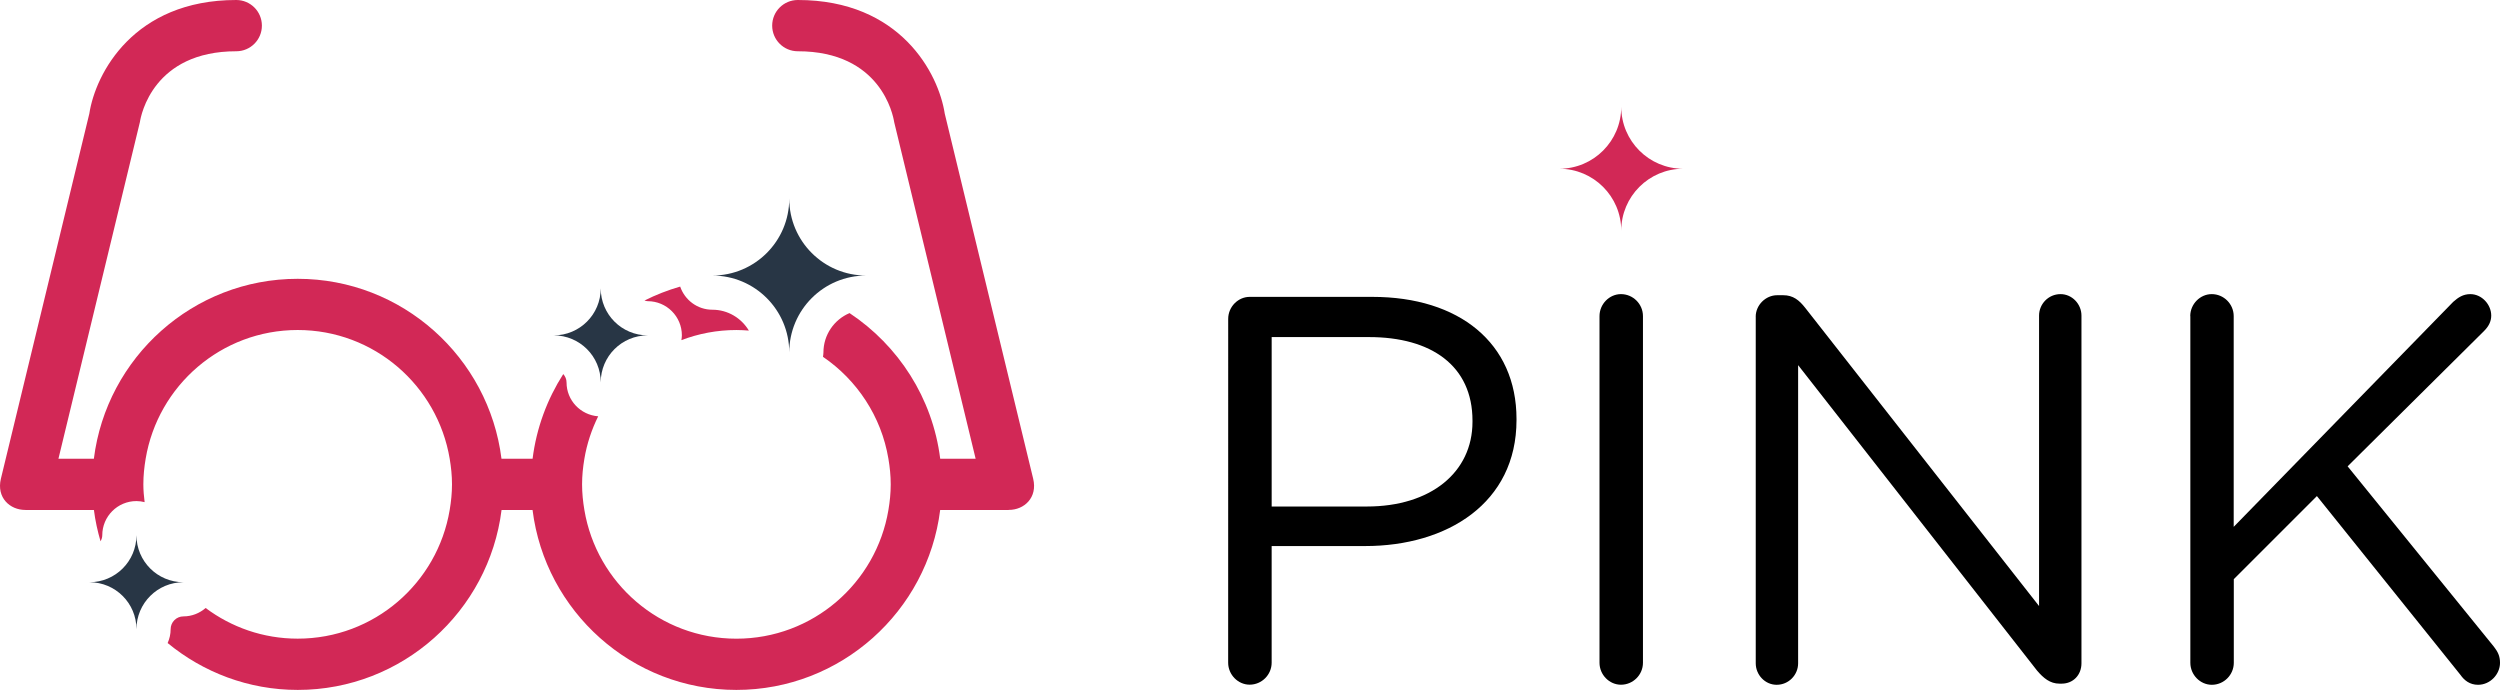
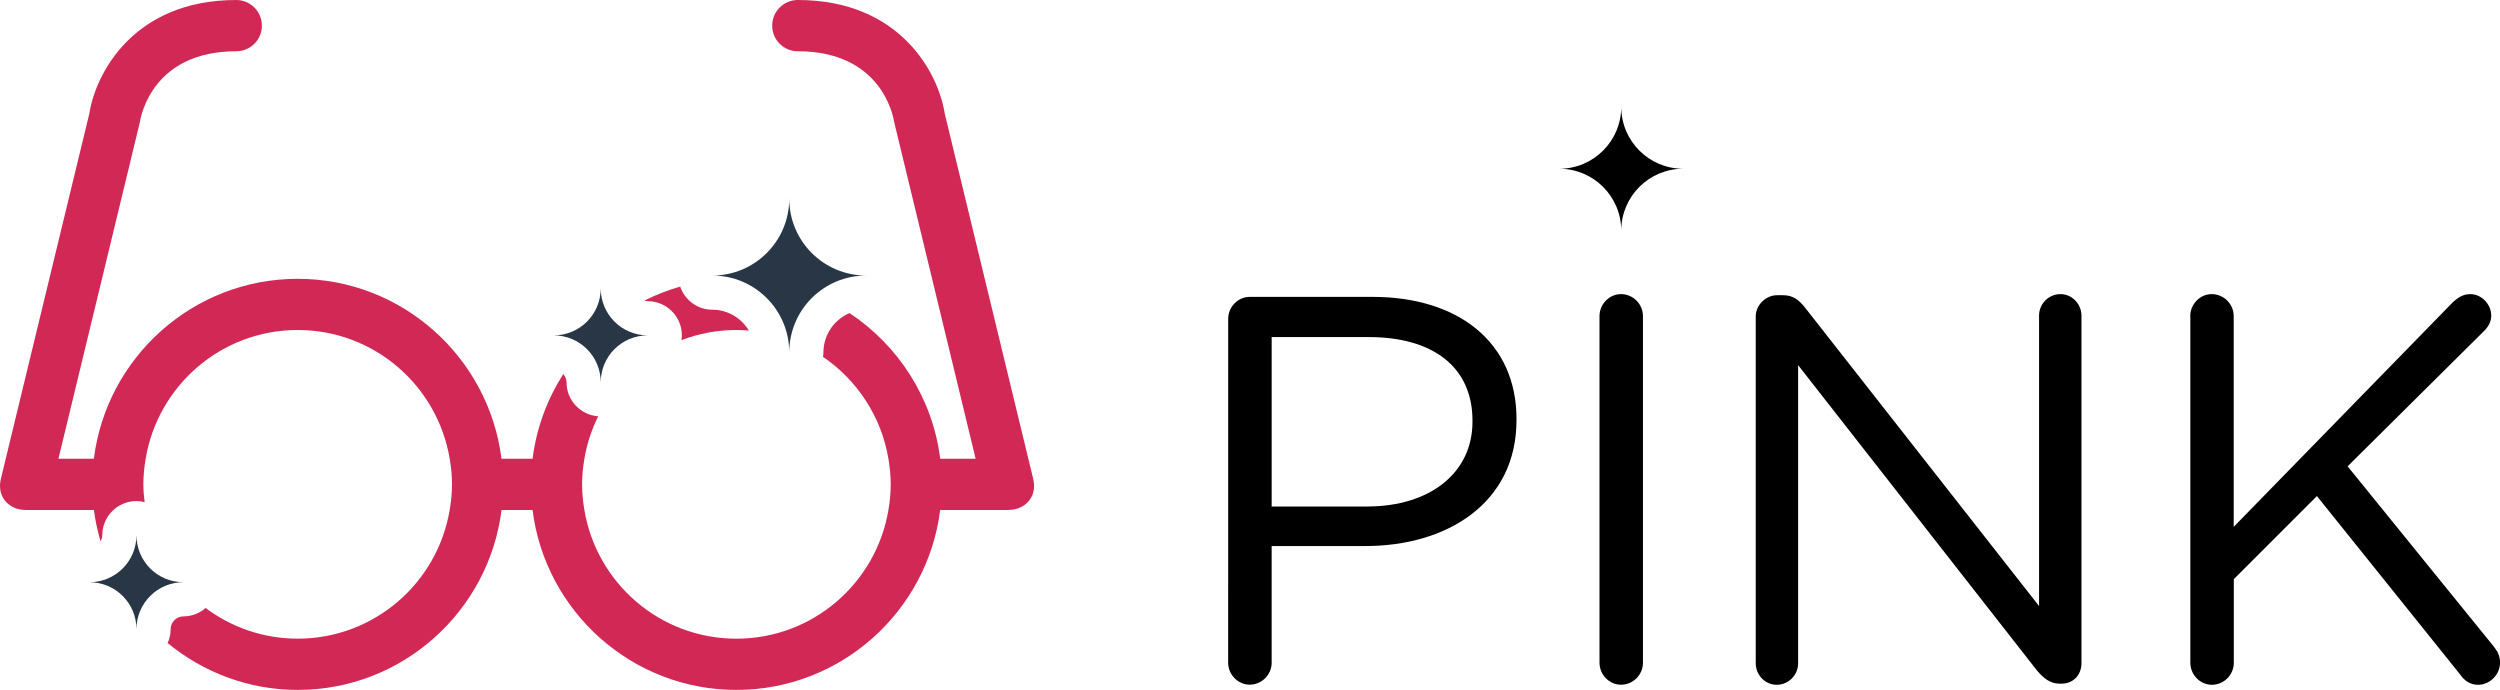
<svg xmlns="http://www.w3.org/2000/svg" version="1.1" id="Layer_2" x="0px" y="0px" width="146.3px" height="40.375px" viewBox="0 0 146.3 40.375" enable-background="new 0 0 146.3 40.375" xml:space="preserve">
  <g>
    <path d="M71.874,18.661c0-0.708,0.58-1.288,1.256-1.288h7.18c5.087,0,8.436,2.704,8.436,7.146v0.063 c0,4.86-4.057,7.373-8.854,7.373h-5.475v6.825c0,0.708-0.58,1.287-1.289,1.287c-0.676,0-1.256-0.58-1.256-1.287L71.874,18.661 L71.874,18.661z M79.988,29.641c3.734,0,6.182-1.996,6.182-4.959v-0.062c0-3.221-2.414-4.894-6.053-4.894h-5.699v9.917h5.57V29.641 z" />
    <path d="M93.603,18.5c0-0.708,0.579-1.288,1.255-1.288c0.709,0,1.288,0.58,1.288,1.288v20.283 c0,0.708-0.579,1.287-1.288,1.287c-0.676,0-1.255-0.579-1.255-1.287V18.5z" />
    <path d="M102.744,18.532c0-0.676,0.58-1.256,1.256-1.256h0.354c0.58,0,0.935,0.29,1.288,0.74l13.684,17.45V18.468 c0-0.676,0.547-1.256,1.256-1.256c0.676,0,1.225,0.58,1.225,1.256v20.349c0,0.677-0.48,1.19-1.158,1.19h-0.129 c-0.548,0-0.936-0.321-1.318-0.772l-13.976-17.867v17.449c0,0.677-0.547,1.257-1.257,1.257c-0.676,0-1.223-0.58-1.223-1.257V18.532 H102.744z" />
    <path d="M128.173,18.5c0-0.708,0.58-1.288,1.257-1.288c0.708,0,1.286,0.58,1.286,1.288v12.331l12.848-13.168 c0.29-0.257,0.579-0.451,0.998-0.451c0.676,0,1.225,0.612,1.225,1.256c0,0.354-0.162,0.644-0.42,0.901l-7.984,7.92l8.564,10.561 c0.225,0.291,0.354,0.547,0.354,0.936c0,0.676-0.577,1.288-1.285,1.288c-0.482,0-0.807-0.259-1.03-0.58l-8.401-10.464l-4.863,4.861 v4.895c0,0.708-0.578,1.288-1.286,1.288c-0.677,0-1.257-0.58-1.257-1.288V18.5H128.173z" />
  </g>
-   <path fill="#D22856" d="M98.498,9.875c-2.002,0-3.623-1.623-3.623-3.624c0,2.001-1.623,3.624-3.625,3.624 c2.002,0,3.625,1.623,3.625,3.624C94.875,11.498,96.496,9.875,98.498,9.875z" />
+   <path fill="" d="M98.498,9.875c-2.002,0-3.623-1.623-3.623-3.624c0,2.001-1.623,3.624-3.625,3.624 c2.002,0,3.625,1.623,3.625,3.624C94.875,11.498,96.496,9.875,98.498,9.875z" />
  <g>
    <path fill="#D22856" d="M43.094,19.313c0.246,0,0.489,0.014,0.73,0.033c-0.437-0.728-1.227-1.221-2.136-1.221 c-0.877,0-1.614-0.568-1.884-1.354c-0.727,0.208-1.425,0.482-2.089,0.816c0.062,0.017,0.122,0.038,0.188,0.038c1.104,0,2,0.896,2,2 c0,0.096-0.015,0.188-0.028,0.281C40.875,19.524,41.959,19.313,43.094,19.313z" />
    <path fill="#D22856" d="M60.462,28.016c-0.002-0.009-5.175-21.365-5.175-21.365C54.926,4.303,52.694,0,46.688,0 c-0.829,0-1.5,0.671-1.5,1.5s0.671,1.5,1.5,1.5c4.856,0,5.575,3.729,5.639,4.143l4.767,19.701h-2.073 c-0.445-3.557-2.453-6.628-5.305-8.522c-0.897,0.379-1.529,1.269-1.529,2.303c0,0.088-0.015,0.171-0.026,0.256 c1.991,1.358,3.415,3.489,3.829,5.965c0.082,0.488,0.135,0.987,0.135,1.5c0,0.512-0.053,1.012-0.135,1.5 c-0.716,4.271-4.421,7.53-8.896,7.53c-4.475,0-8.181-3.259-8.896-7.53c-0.082-0.488-0.135-0.988-0.135-1.5 c0-0.513,0.053-1.012,0.135-1.5c0.147-0.879,0.427-1.712,0.808-2.484c-1.034-0.077-1.852-0.932-1.852-1.984 c0-0.189-0.077-0.357-0.192-0.488c-0.938,1.469-1.569,3.149-1.795,4.957h-1.82c-0.741-5.927-5.802-10.531-11.927-10.531 S6.235,20.917,5.493,26.844H3.42L8.187,7.143C8.25,6.729,8.97,3,13.826,3c0.829,0,1.5-0.671,1.5-1.5S14.655,0,13.826,0 C7.82,0,5.588,4.303,5.227,6.651c0,0-5.173,21.356-5.175,21.365c-0.266,1.109,0.531,1.826,1.426,1.826 c0.012,0,0.023,0.004,0.036,0.004h3.982c0.079,0.629,0.215,1.237,0.387,1.831c0.059-0.106,0.102-0.224,0.102-0.354 c0-1.104,0.896-2,2-2c0.166,0,0.324,0.024,0.478,0.062c-0.043-0.343-0.074-0.688-0.074-1.042c0-0.512,0.053-1.011,0.135-1.5 c0.715-4.271,4.421-7.531,8.896-7.531s8.18,3.26,8.896,7.531c0.082,0.489,0.135,0.988,0.135,1.5s-0.053,1.012-0.135,1.5 c-0.715,4.272-4.421,7.531-8.896,7.531c-2.022,0-3.883-0.67-5.386-1.794c-0.35,0.302-0.8,0.491-1.299,0.491 c-0.413,0-0.749,0.336-0.749,0.748c0,0.289-0.065,0.563-0.176,0.812c2.075,1.708,4.722,2.743,7.614,2.743 c6.125,0,11.185-4.604,11.927-10.529h1.814c0.742,5.926,5.802,10.529,11.927,10.529s11.186-4.604,11.927-10.529H59 c0.012,0,0.023-0.005,0.036-0.005C59.931,29.842,60.728,29.125,60.462,28.016z" />
  </g>
  <g>
    <g>
      <path fill="#283645" d="M50.686,16.125c-2.485,0-4.499-2.014-4.499-4.499c0,2.485-2.014,4.499-4.499,4.499 c2.485,0,4.499,2.014,4.499,4.499C46.187,18.139,48.2,16.125,50.686,16.125z" />
    </g>
  </g>
  <g>
    <g>
      <path fill="#283645" d="M37.904,19.626c-1.519,0-2.749-1.23-2.749-2.749c0,1.519-1.23,2.749-2.749,2.749 c1.519,0,2.749,1.229,2.749,2.749C35.155,20.855,36.386,19.626,37.904,19.626z" />
    </g>
  </g>
  <g>
    <g>
      <path fill="#283645" d="M10.734,34.072c-1.519,0-2.749-1.23-2.749-2.75c0,1.52-1.23,2.75-2.749,2.75 c1.519,0,2.749,1.229,2.749,2.748C7.985,35.303,9.215,34.072,10.734,34.072z" />
    </g>
  </g>
</svg>
